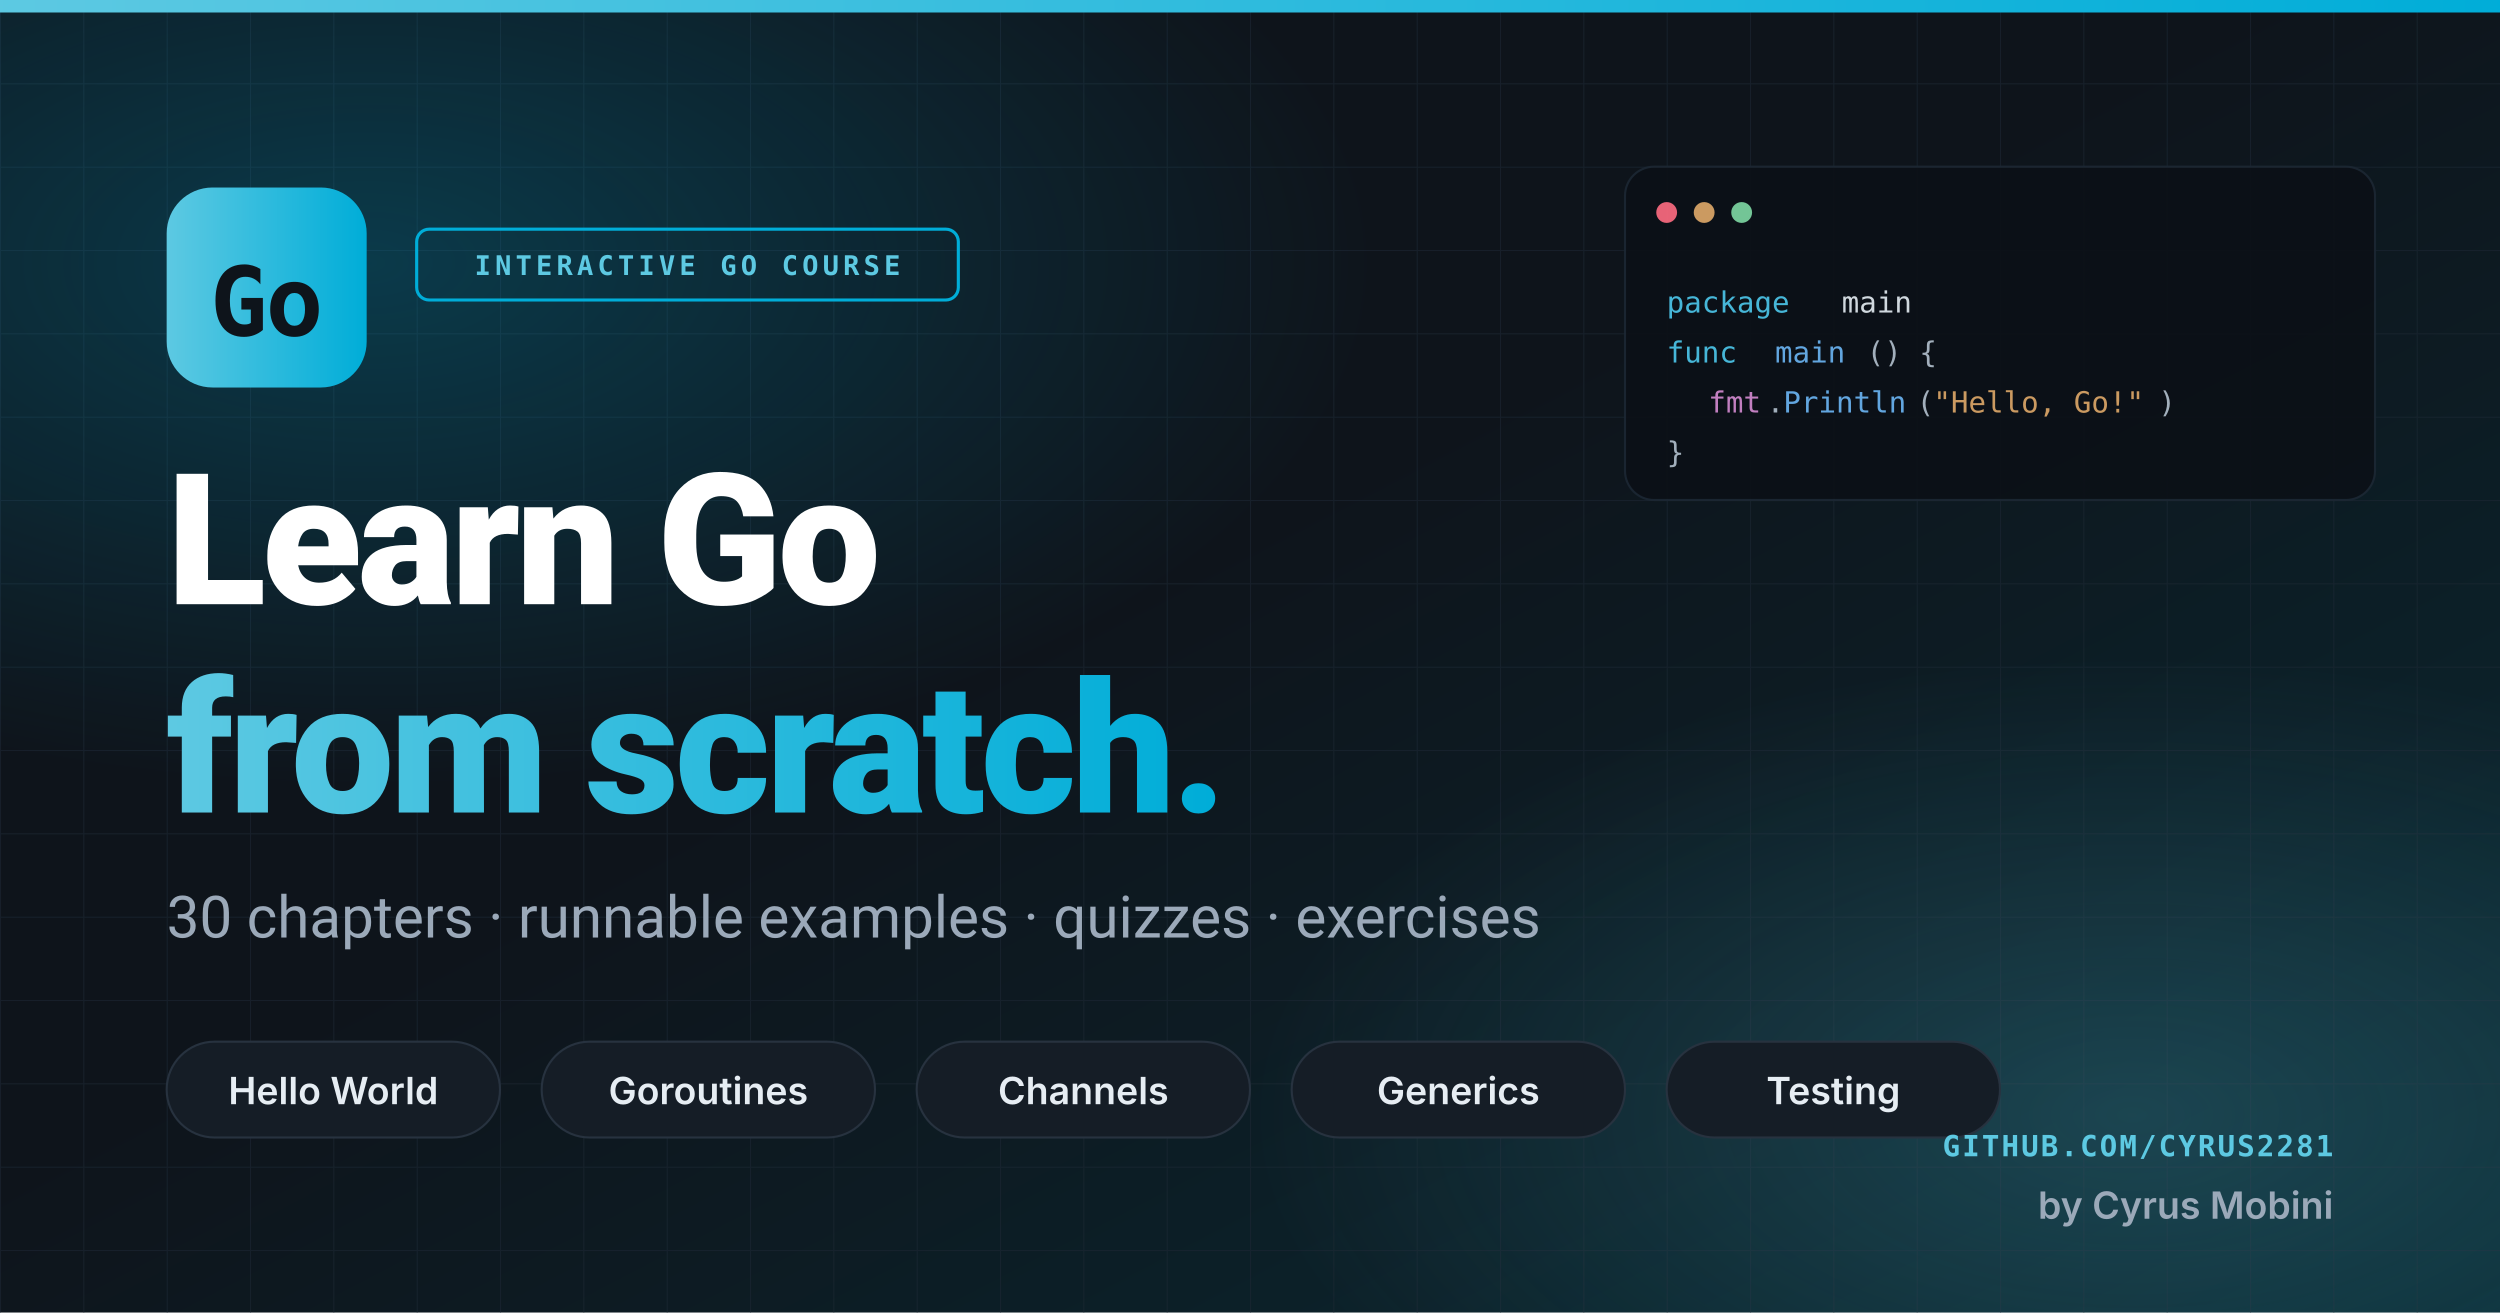
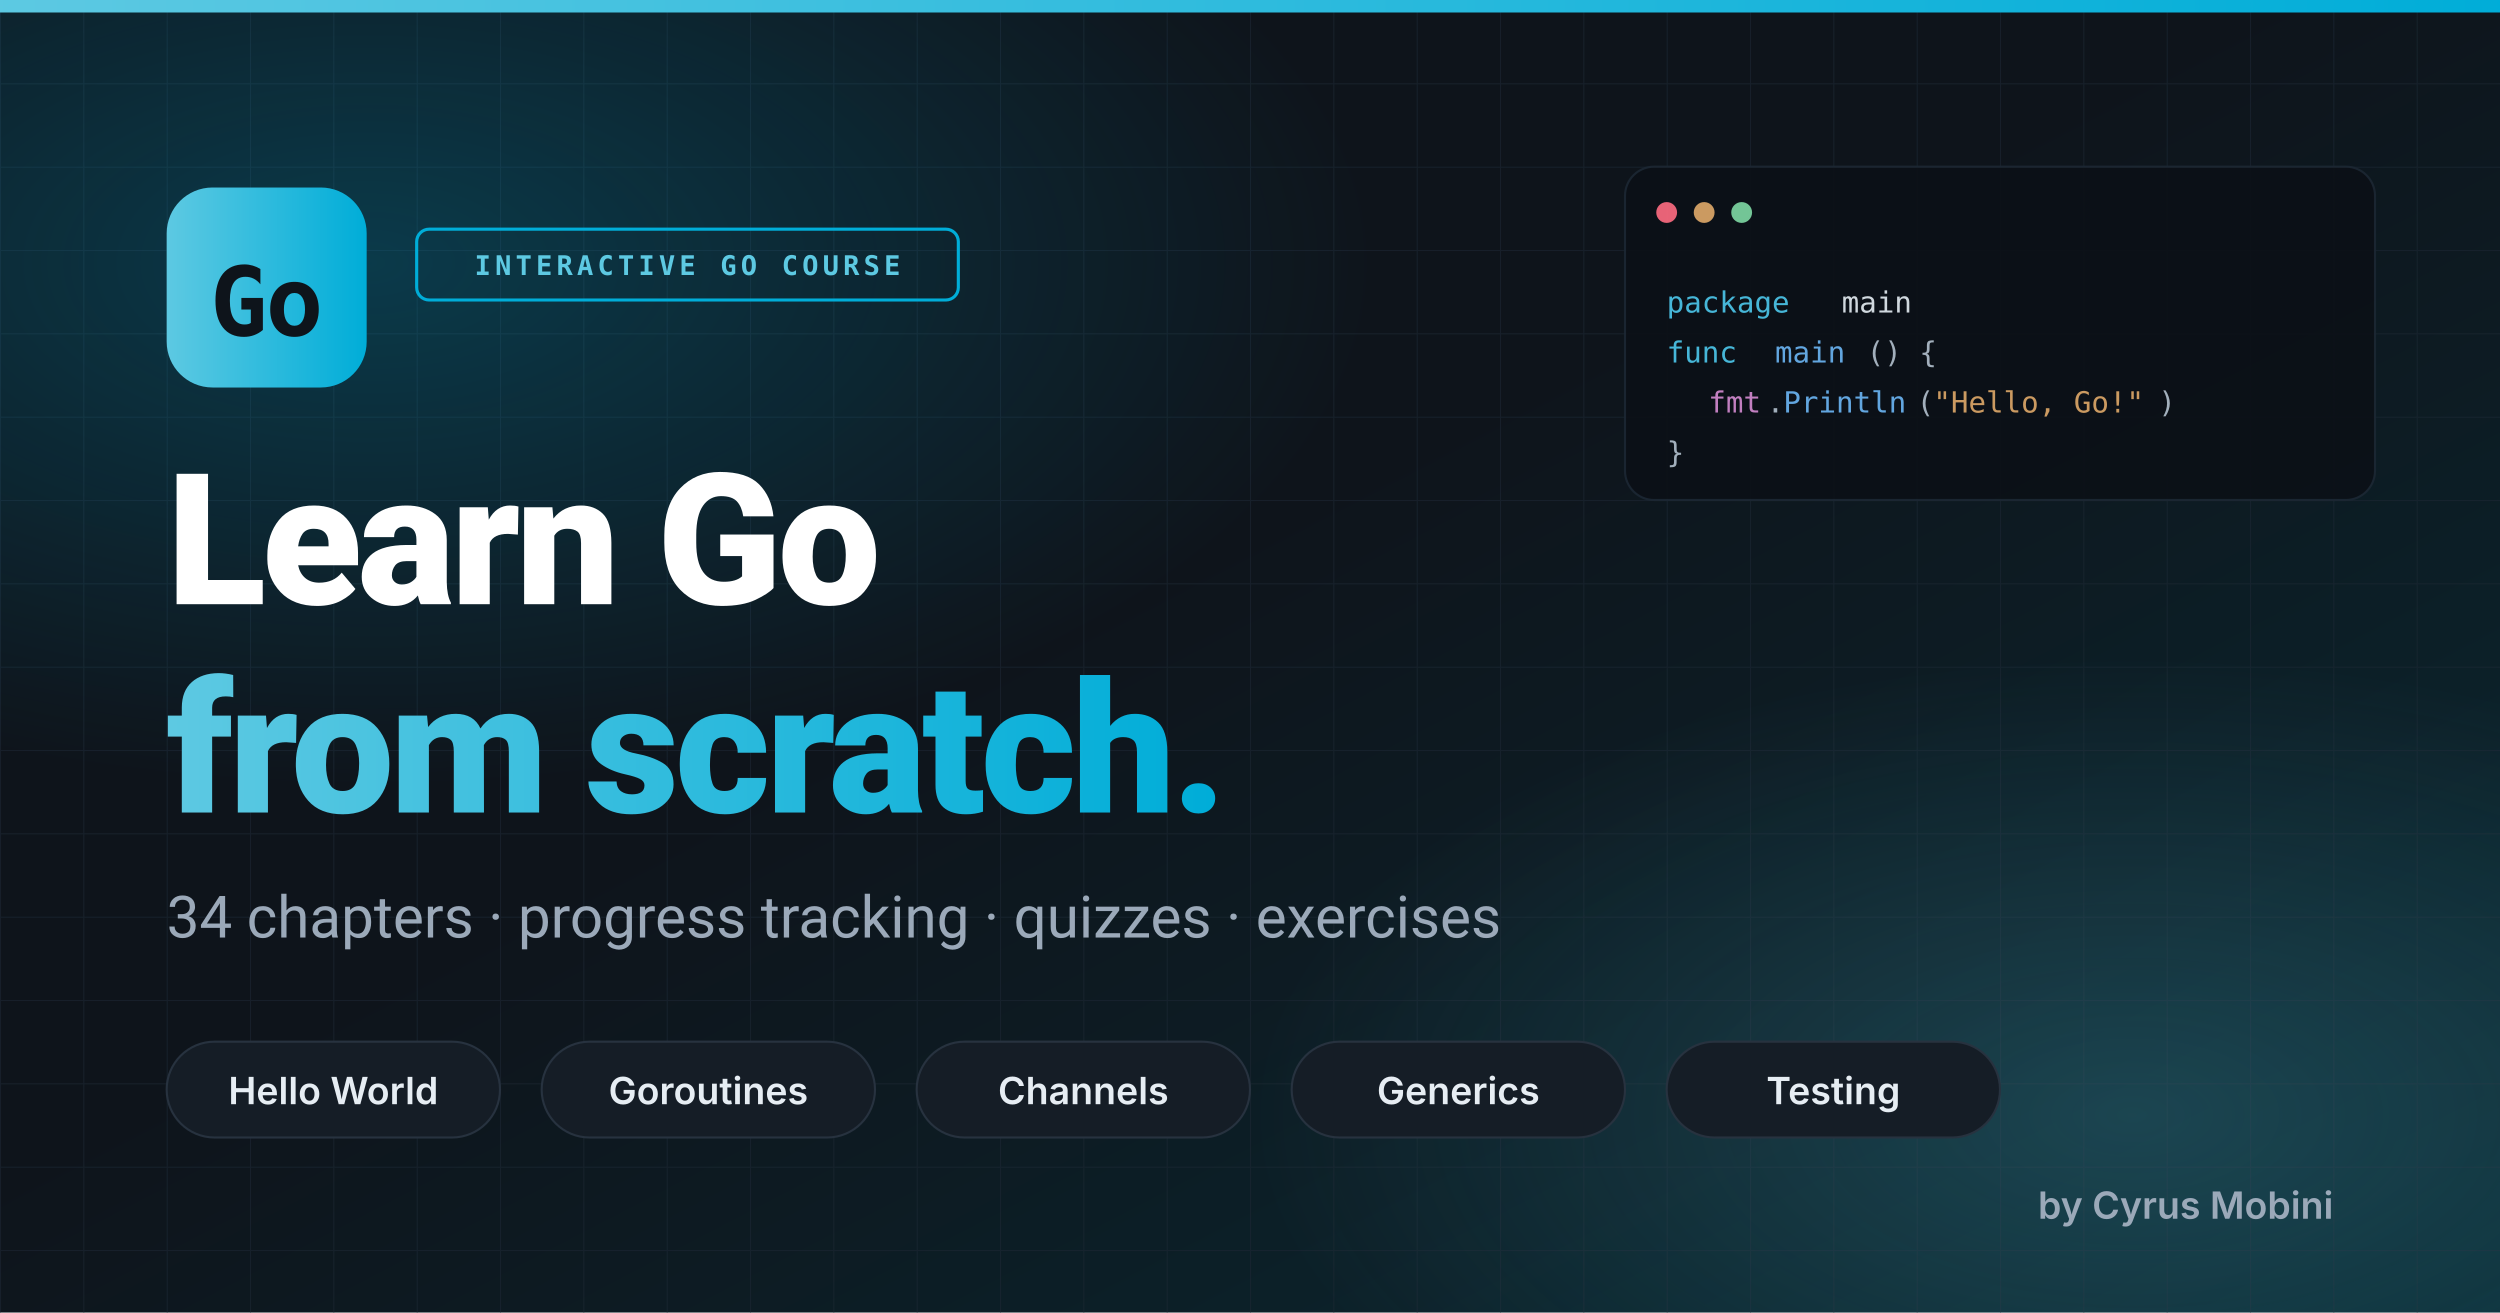
<svg xmlns="http://www.w3.org/2000/svg" viewBox="0 0 1200 630" width="1200" height="630">
  <defs>
    <linearGradient id="bg" x1="0" y1="0" x2="1" y2="1">
      <stop offset="0" stop-color="#0e141b" />
      <stop offset=".45" stop-color="#0e141b" />
      <stop offset="1" stop-color="#0a2a33" />
    </linearGradient>
    <linearGradient id="accent" x1="0" y1="0" x2="1" y2="0">
      <stop offset="0" stop-color="#5dc9e2" />
      <stop offset="1" stop-color="#00ADD8" />
    </linearGradient>
    <radialGradient id="glow1" cx=".15" cy=".2" r=".4">
      <stop offset="0" stop-color="#00ADD8" stop-opacity=".25" />
      <stop offset="1" stop-color="#00ADD8" stop-opacity="0" />
    </radialGradient>
    <radialGradient id="glow2" cx=".85" cy=".85" r=".35">
      <stop offset="0" stop-color="#5dc9e2" stop-opacity=".2" />
      <stop offset="1" stop-color="#5dc9e2" stop-opacity="0" />
    </radialGradient>
    <pattern id="grid" x="0" y="0" width="40" height="40" patternUnits="userSpaceOnUse">
      <path d="M 40 0 L 0 0 0 40" fill="none" stroke="#1c2733" stroke-width="1" />
    </pattern>
  </defs>
  <rect width="1200" height="630" fill="url(#bg)" />
  <rect width="1200" height="630" fill="url(#grid)" opacity=".6" />
  <rect width="1200" height="630" fill="url(#glow1)" />
  <rect width="1200" height="630" fill="url(#glow2)" />
  <rect x="0" y="0" width="1200" height="6" fill="url(#accent)" />
  <g transform="translate(80,90)">
    <rect width="96" height="96" rx="22" fill="url(#accent)" />
    <text x="48" y="58" text-anchor="middle" dominant-baseline="middle" font-family="ui-monospace, 'SF Mono', Menlo, monospace" font-weight="800" font-size="46" fill="#0e141b" letter-spacing="-1">Go</text>
  </g>
  <g transform="translate(200,110)">
    <rect x="0" y="0" width="260" height="34" rx="6" fill="none" stroke="#00ADD8" stroke-width="1.5" />
    <text x="130" y="22" text-anchor="middle" font-family="ui-monospace, 'SF Mono', Menlo, monospace" font-weight="700" font-size="13" fill="#5dc9e2" letter-spacing="2">INTERACTIVE GO COURSE</text>
  </g>
  <text x="80" y="290" font-family="-apple-system, 'Segoe UI', system-ui, Roboto, sans-serif" font-weight="800" font-size="88" fill="#ffffff" letter-spacing="-2">Learn Go</text>
  <text x="80" y="390" font-family="-apple-system, 'Segoe UI', system-ui, Roboto, sans-serif" font-weight="800" font-size="88" fill="url(#accent)" letter-spacing="-2">from scratch.</text>
  <text x="80" y="450" font-family="-apple-system, 'Segoe UI', system-ui, Roboto, sans-serif" font-weight="400" font-size="28" fill="#9ba9b9">
-     30 chapters · runnable examples · quizzes · exercises
+     34 chapters · progress tracking · quizzes · exercises
  </text>
  <g transform="translate(80,500)" font-family="-apple-system, 'Segoe UI', system-ui, sans-serif" font-size="18" font-weight="600">
    <g fill="#e6edf3">
      <rect x="0" y="0" width="160" height="46" rx="23" fill="#151d26" stroke="#27323f" />
      <text x="80" y="30" text-anchor="middle">Hello World</text>
      <rect x="180" y="0" width="160" height="46" rx="23" fill="#151d26" stroke="#27323f" />
      <text x="260" y="30" text-anchor="middle">Goroutines</text>
      <rect x="360" y="0" width="160" height="46" rx="23" fill="#151d26" stroke="#27323f" />
      <text x="440" y="30" text-anchor="middle">Channels</text>
      <rect x="540" y="0" width="160" height="46" rx="23" fill="#151d26" stroke="#27323f" />
      <text x="620" y="30" text-anchor="middle">Generics</text>
      <rect x="720" y="0" width="160" height="46" rx="23" fill="#151d26" stroke="#27323f" />
      <text x="800" y="30" text-anchor="middle">Testing</text>
    </g>
  </g>
  <text x="1120" y="585" text-anchor="end" font-family="-apple-system, 'Segoe UI', system-ui, sans-serif" font-weight="600" font-size="18" fill="#9ba9b9">
    by Cyrus Mobini
  </text>
-   <text x="1120" y="555" text-anchor="end" font-family="ui-monospace, 'SF Mono', Menlo, monospace" font-weight="600" font-size="14" fill="#5dc9e2" letter-spacing="1">GITHUB.COM/CYRUS2281</text>
  <g transform="translate(780,80)" opacity=".9">
    <rect x="0" y="0" width="360" height="160" rx="14" fill="#0b1016" stroke="#1c2733" />
    <circle cx="20" cy="22" r="5" fill="#ff6b81" />
    <circle cx="38" cy="22" r="5" fill="#e0a868" />
    <circle cx="56" cy="22" r="5" fill="#7ed8a3" />
    <g font-family="ui-monospace, 'SF Mono', Menlo, monospace" font-size="14">
      <text x="20" y="70" fill="#4dc8ec">package</text>
      <text x="104" y="70" fill="#e6edf3">main</text>
      <text x="20" y="94" fill="#4dc8ec">func</text>
      <text x="72" y="94" fill="#6cb6f5">main</text>
      <text x="116" y="94" fill="#b3c0cd">() {</text>
      <text x="40" y="118" fill="#d68bd2">fmt</text>
      <text x="68" y="118" fill="#b3c0cd">.</text>
      <text x="76" y="118" fill="#6cb6f5">Println</text>
      <text x="140" y="118" fill="#b3c0cd">(</text>
      <text x="148" y="118" fill="#e0a868">"Hello, Go!"</text>
      <text x="256" y="118" fill="#b3c0cd">)</text>
      <text x="20" y="142" fill="#b3c0cd">}</text>
    </g>
  </g>
</svg>
